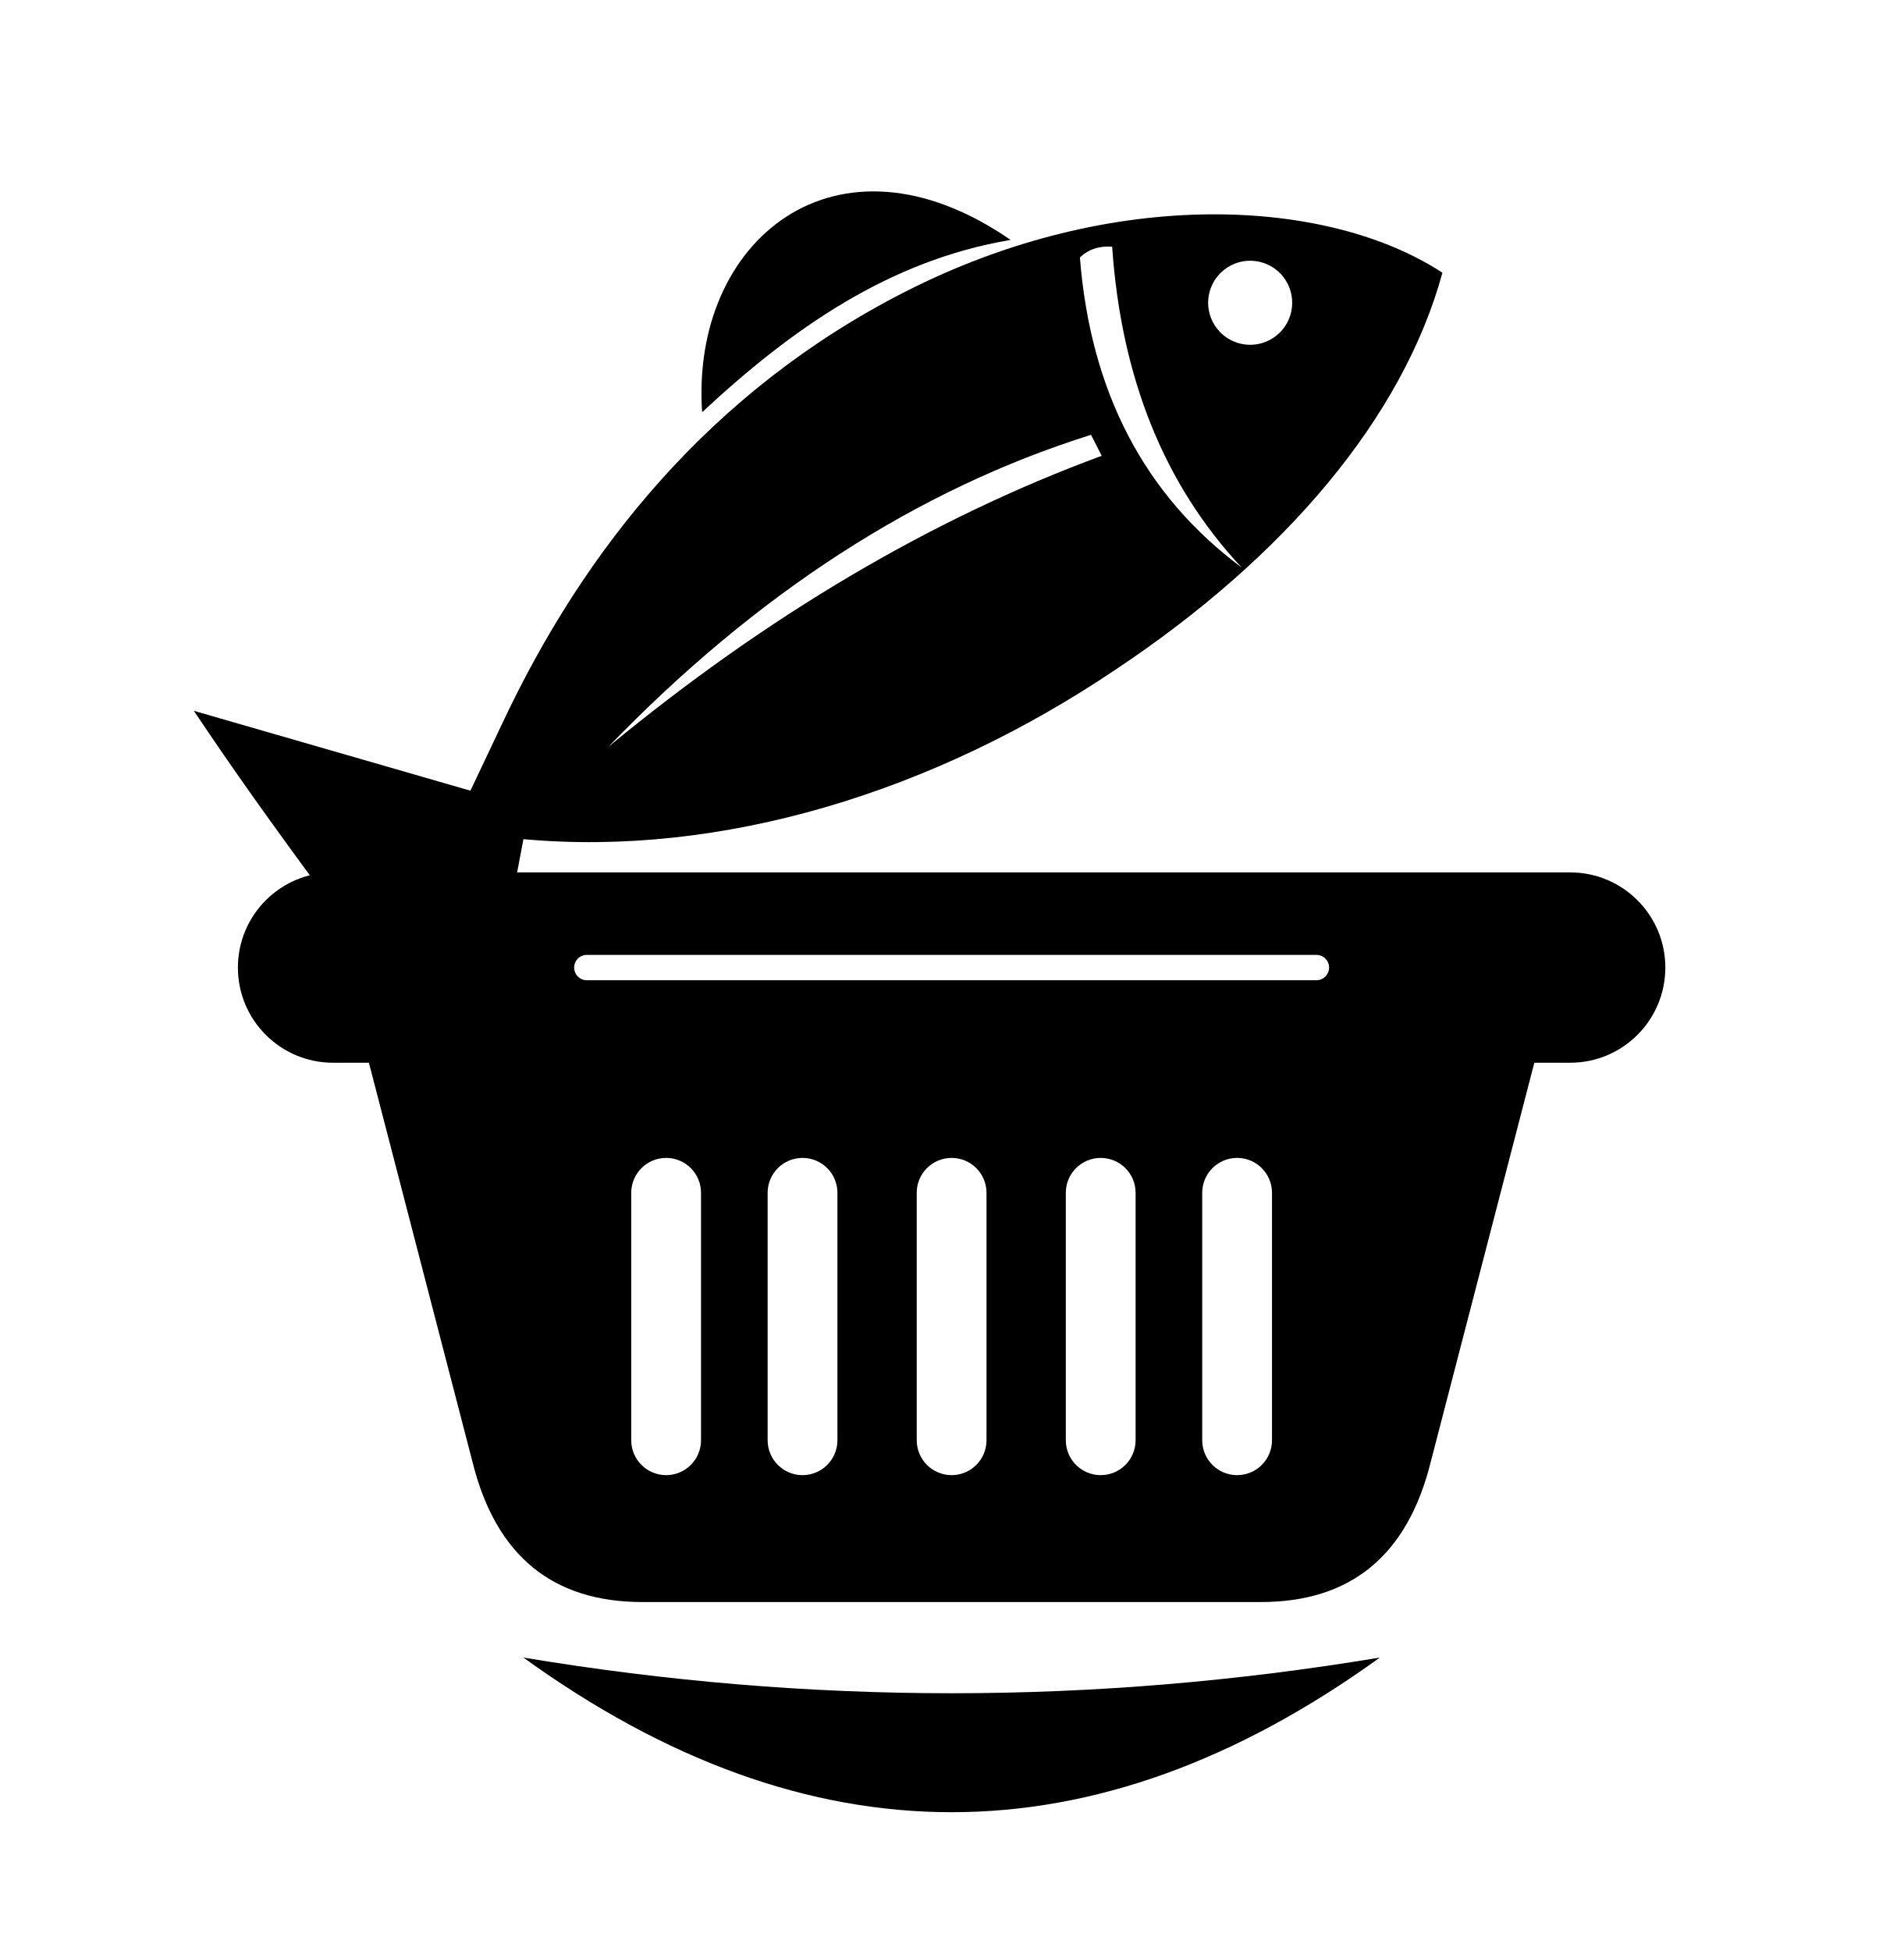
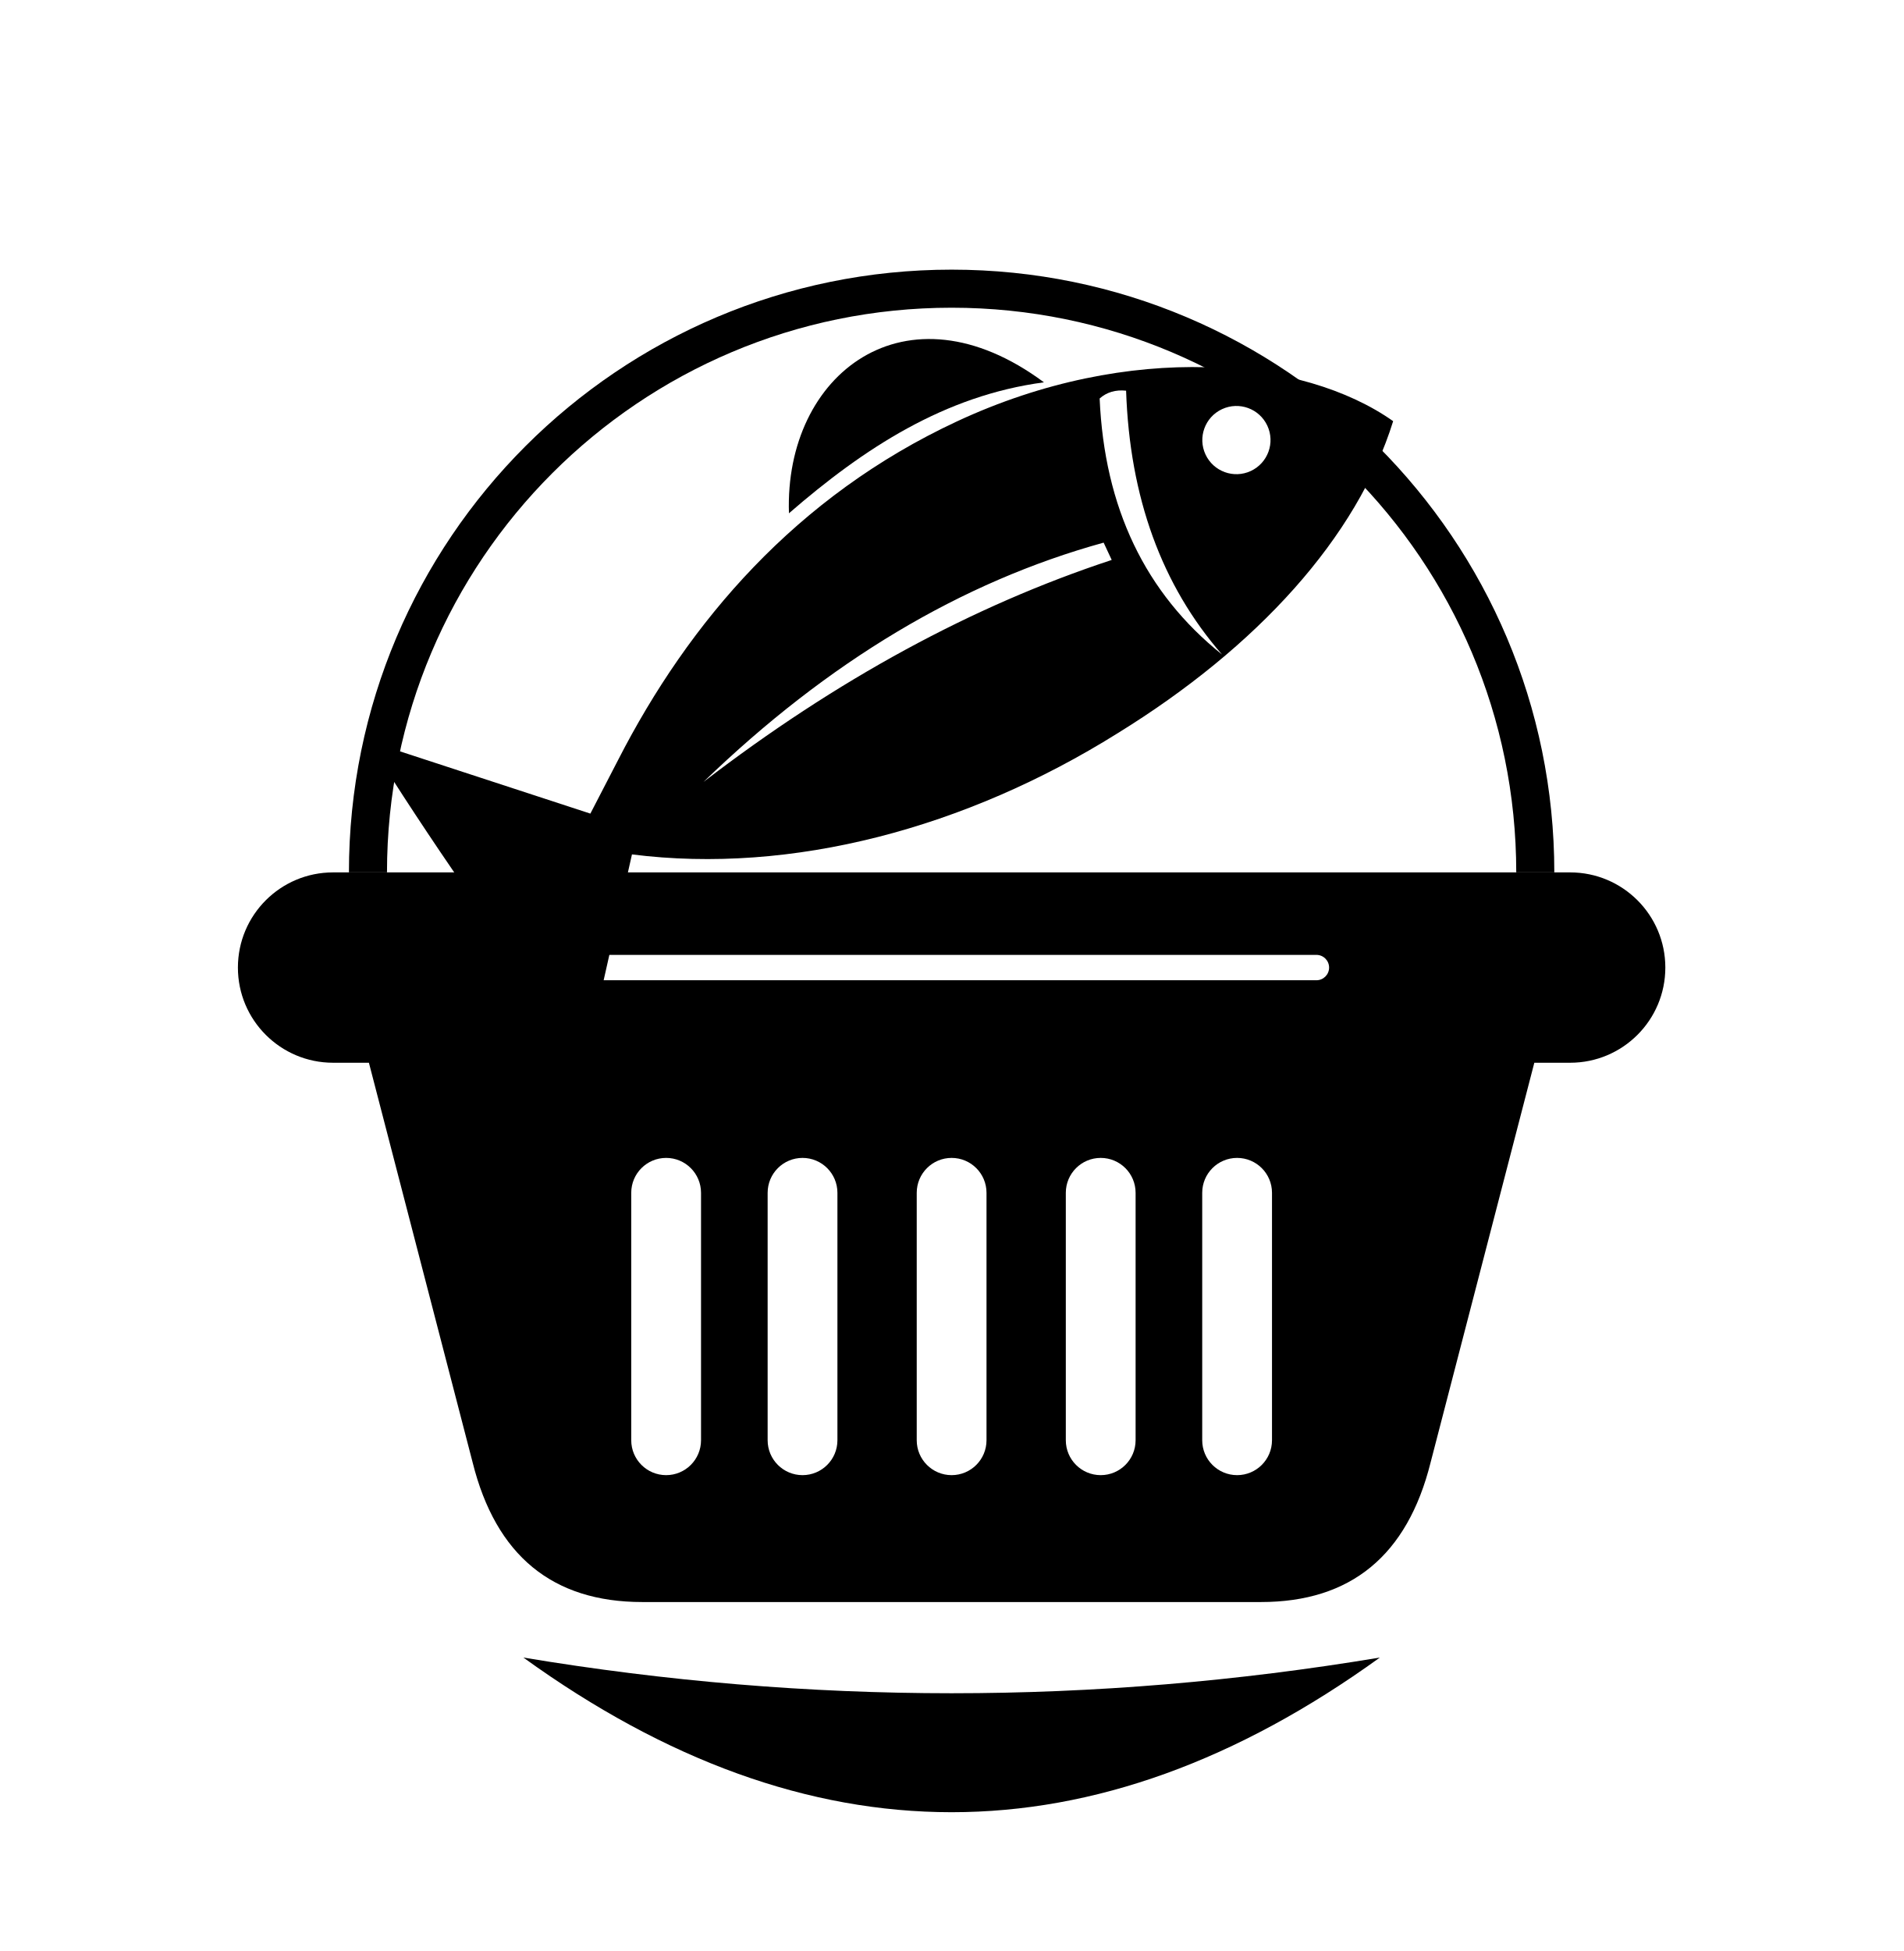
<svg xmlns="http://www.w3.org/2000/svg" viewBox="0 0 120 123" width="120" height="123">
-   <g transform="translate(56 35) rotate(-27) scale(1.06)" fill="#000000">
+   <path fill="none" stroke="#000000" stroke-width="2.4" d="M23.2 55A36.8 36.8 0 0 1 96.8 55" />
+   <g transform="translate(59 40) rotate(-25) scale(0.86)" fill="#000000">
    <path fill-rule="evenodd" d="M37 0C33 -7 22 -13.5 8 -13.5C-5 -13.5 -16 -8.5 -25 -1.5L-28.5 1.2L-41 -10.5C-40 -2 -38.5 6 -36.5 17.5L-27 5.2C-17 11.5 -4 13.8 9 12.2C21 10.8 31 6.6 37 0ZM18.2 -10.6Q13.6 0.5 18.4 10.2Q15.6 0.5 20.2 -10.3Q19.2 -10.9 18.2 -10.6ZM14 -0.9Q-2 -3.6 -20 2.6Q-2 -1.4 14 0.5ZM28.5 -3.6A2.5 2.5 0 1 0 23.5 -3.6A2.5 2.5 0 1 0 28.5 -3.6Z" />
    <path d="M-6 -12.6C-2 -22 9 -24.5 15 -13.4C8 -15.6 1 -14.6 -6 -12.6Z" />
  </g>
  <path fill-rule="evenodd" fill="#000000" d="M21 55H99A6 6 0 0 1 99 67H96.74L90.2 92.2Q88 101 79.5 101H40.5Q32 101 29.8 92.2L23.26 67H21A6 6 0 0 1 21 55ZM42 73A2.2 2.2 0 0 1 44.2 75.2V90.8A2.2 2.2 0 0 1 39.8 90.8V75.2A2.2 2.2 0 0 1 42 73ZM50.6 73A2.2 2.2 0 0 1 52.8 75.2V90.8A2.2 2.2 0 0 1 48.4 90.8V75.2A2.2 2.2 0 0 1 50.6 73ZM60 73A2.2 2.2 0 0 1 62.2 75.2V90.8A2.2 2.2 0 0 1 57.8 90.8V75.2A2.2 2.2 0 0 1 60 73ZM69.4 73A2.2 2.2 0 0 1 71.6 75.2V90.8A2.2 2.2 0 0 1 67.2 90.8V75.2A2.2 2.2 0 0 1 69.4 73ZM78 73A2.2 2.2 0 0 1 80.2 75.2V90.8A2.2 2.2 0 0 1 75.8 90.8V75.2A2.2 2.2 0 0 1 78 73ZM37 60.2H83A0.8 0.8 0 0 1 83 61.8H37A0.8 0.8 0 0 1 37 60.2Z" />
  <path fill="#000000" d="M33 104.5Q60 124 87 104.5Q60 109 33 104.5Z" />
</svg>
